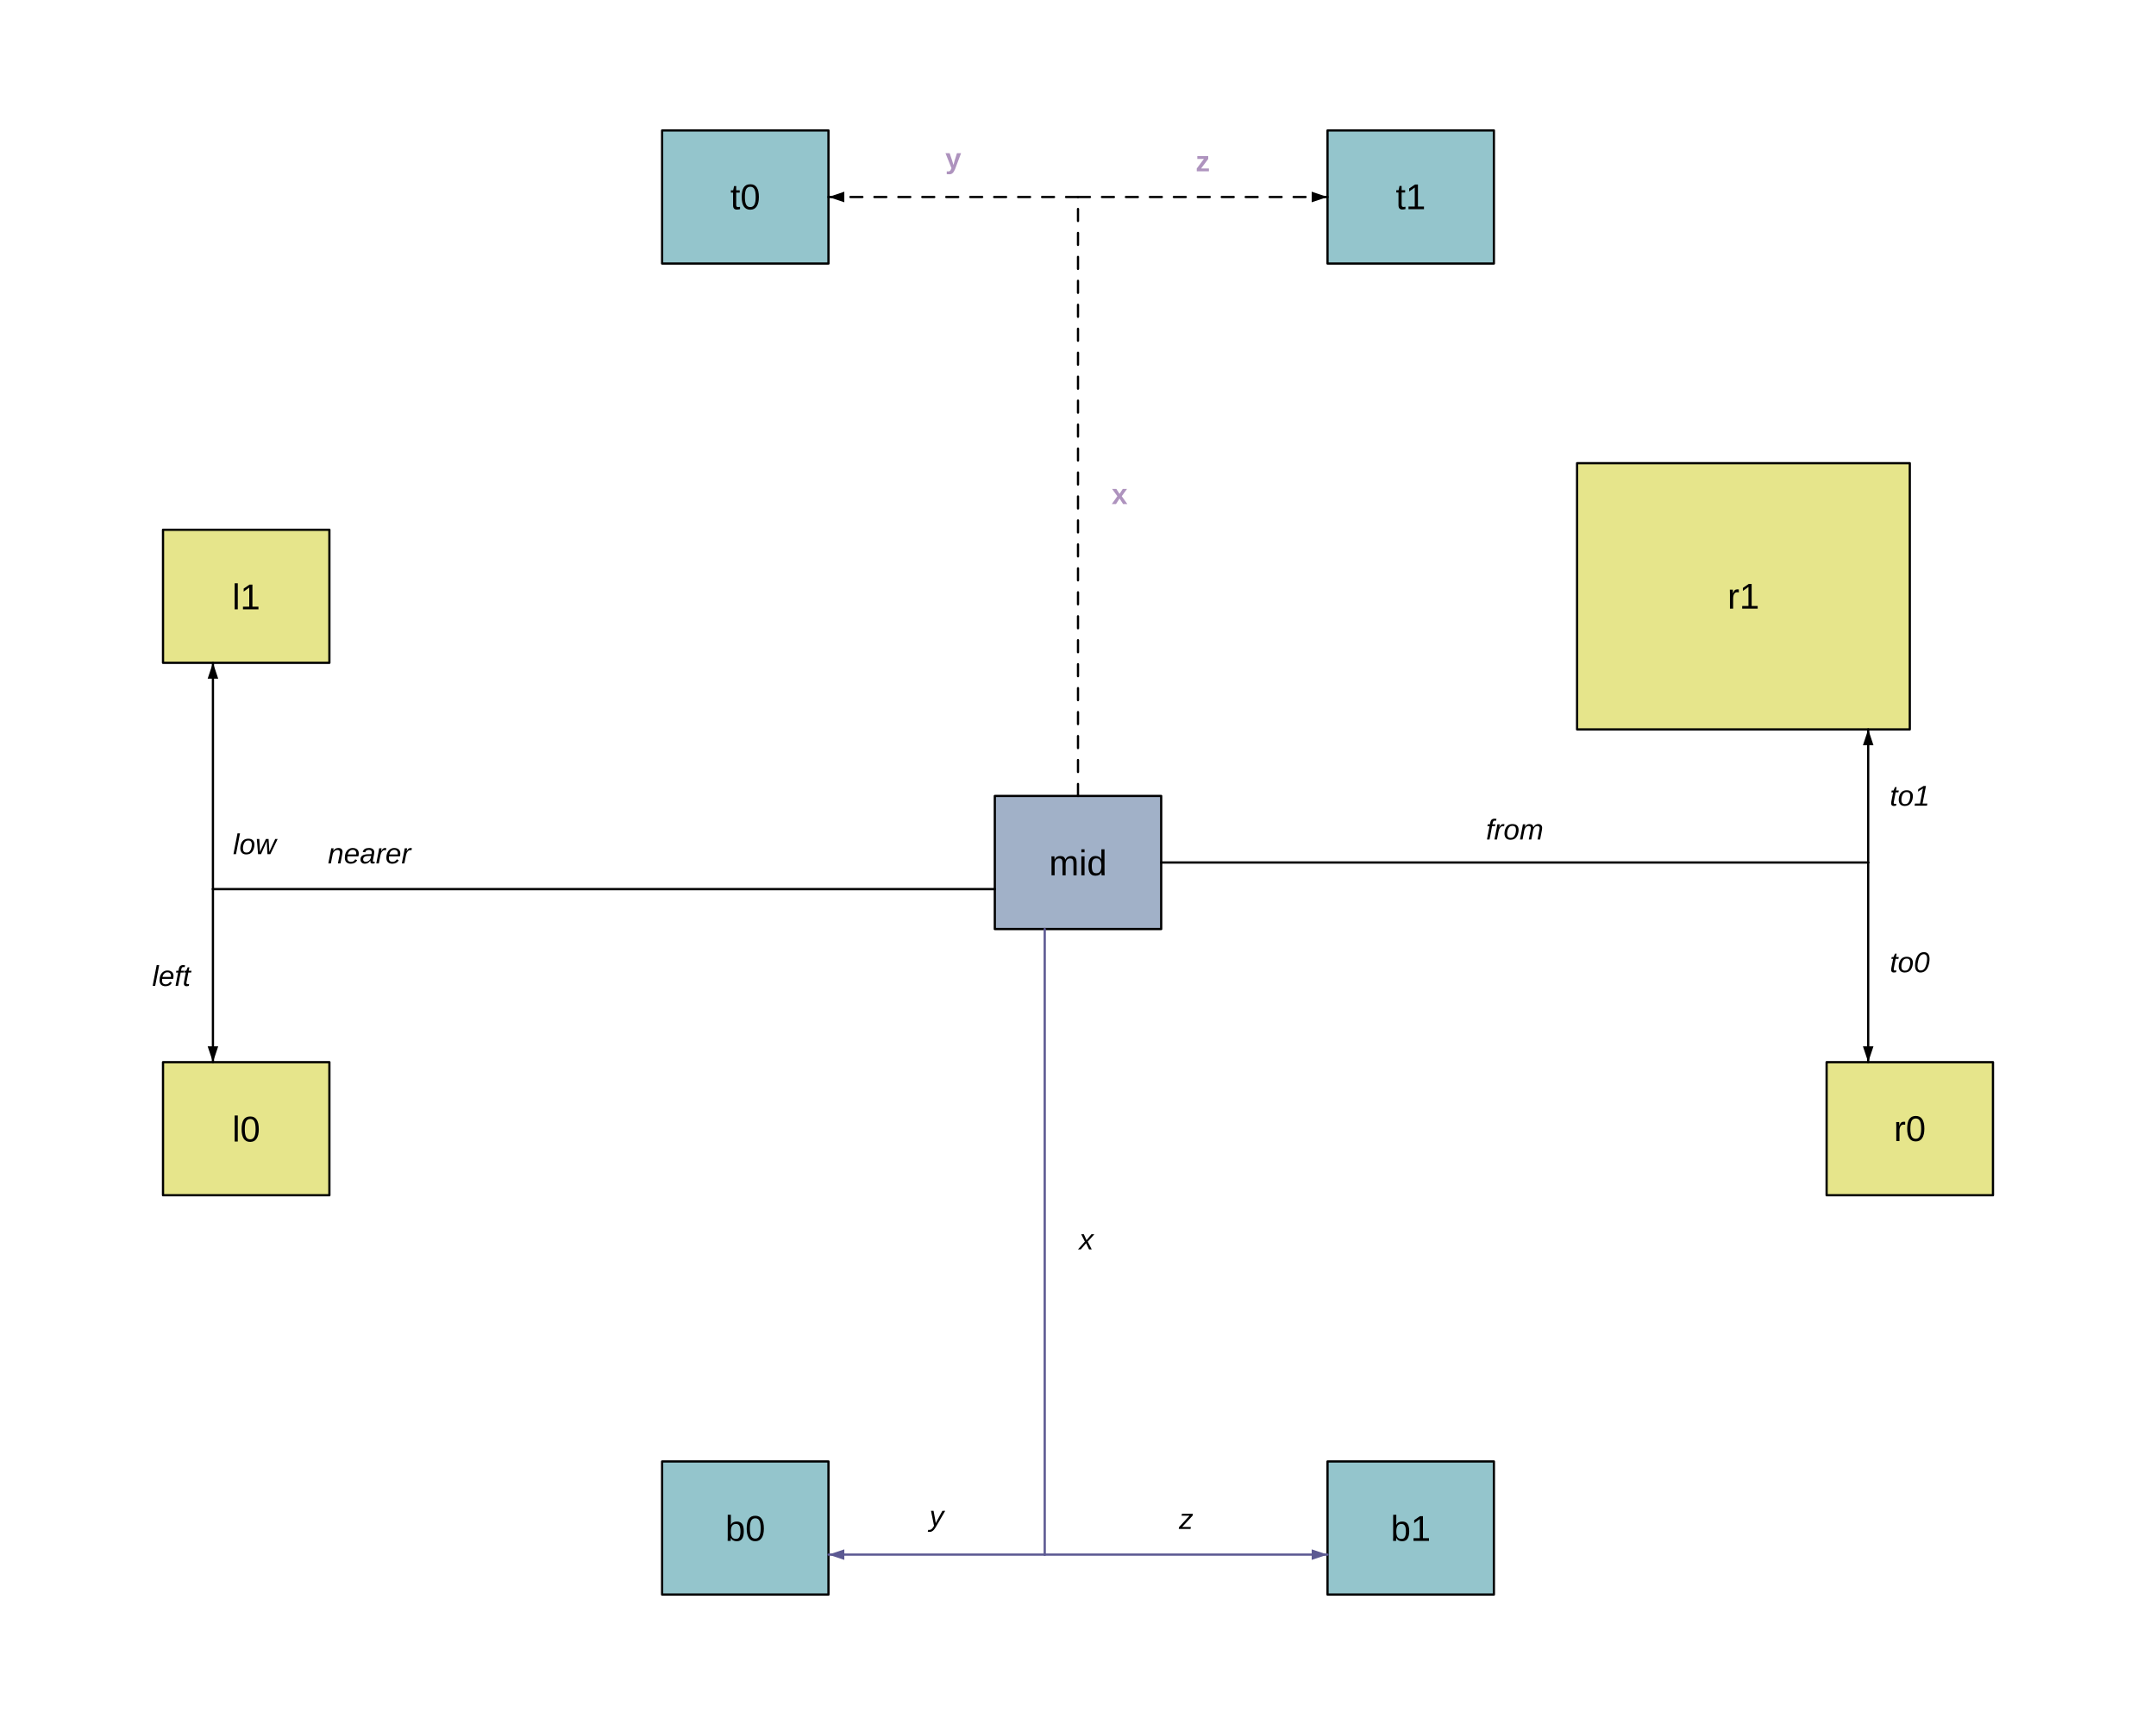
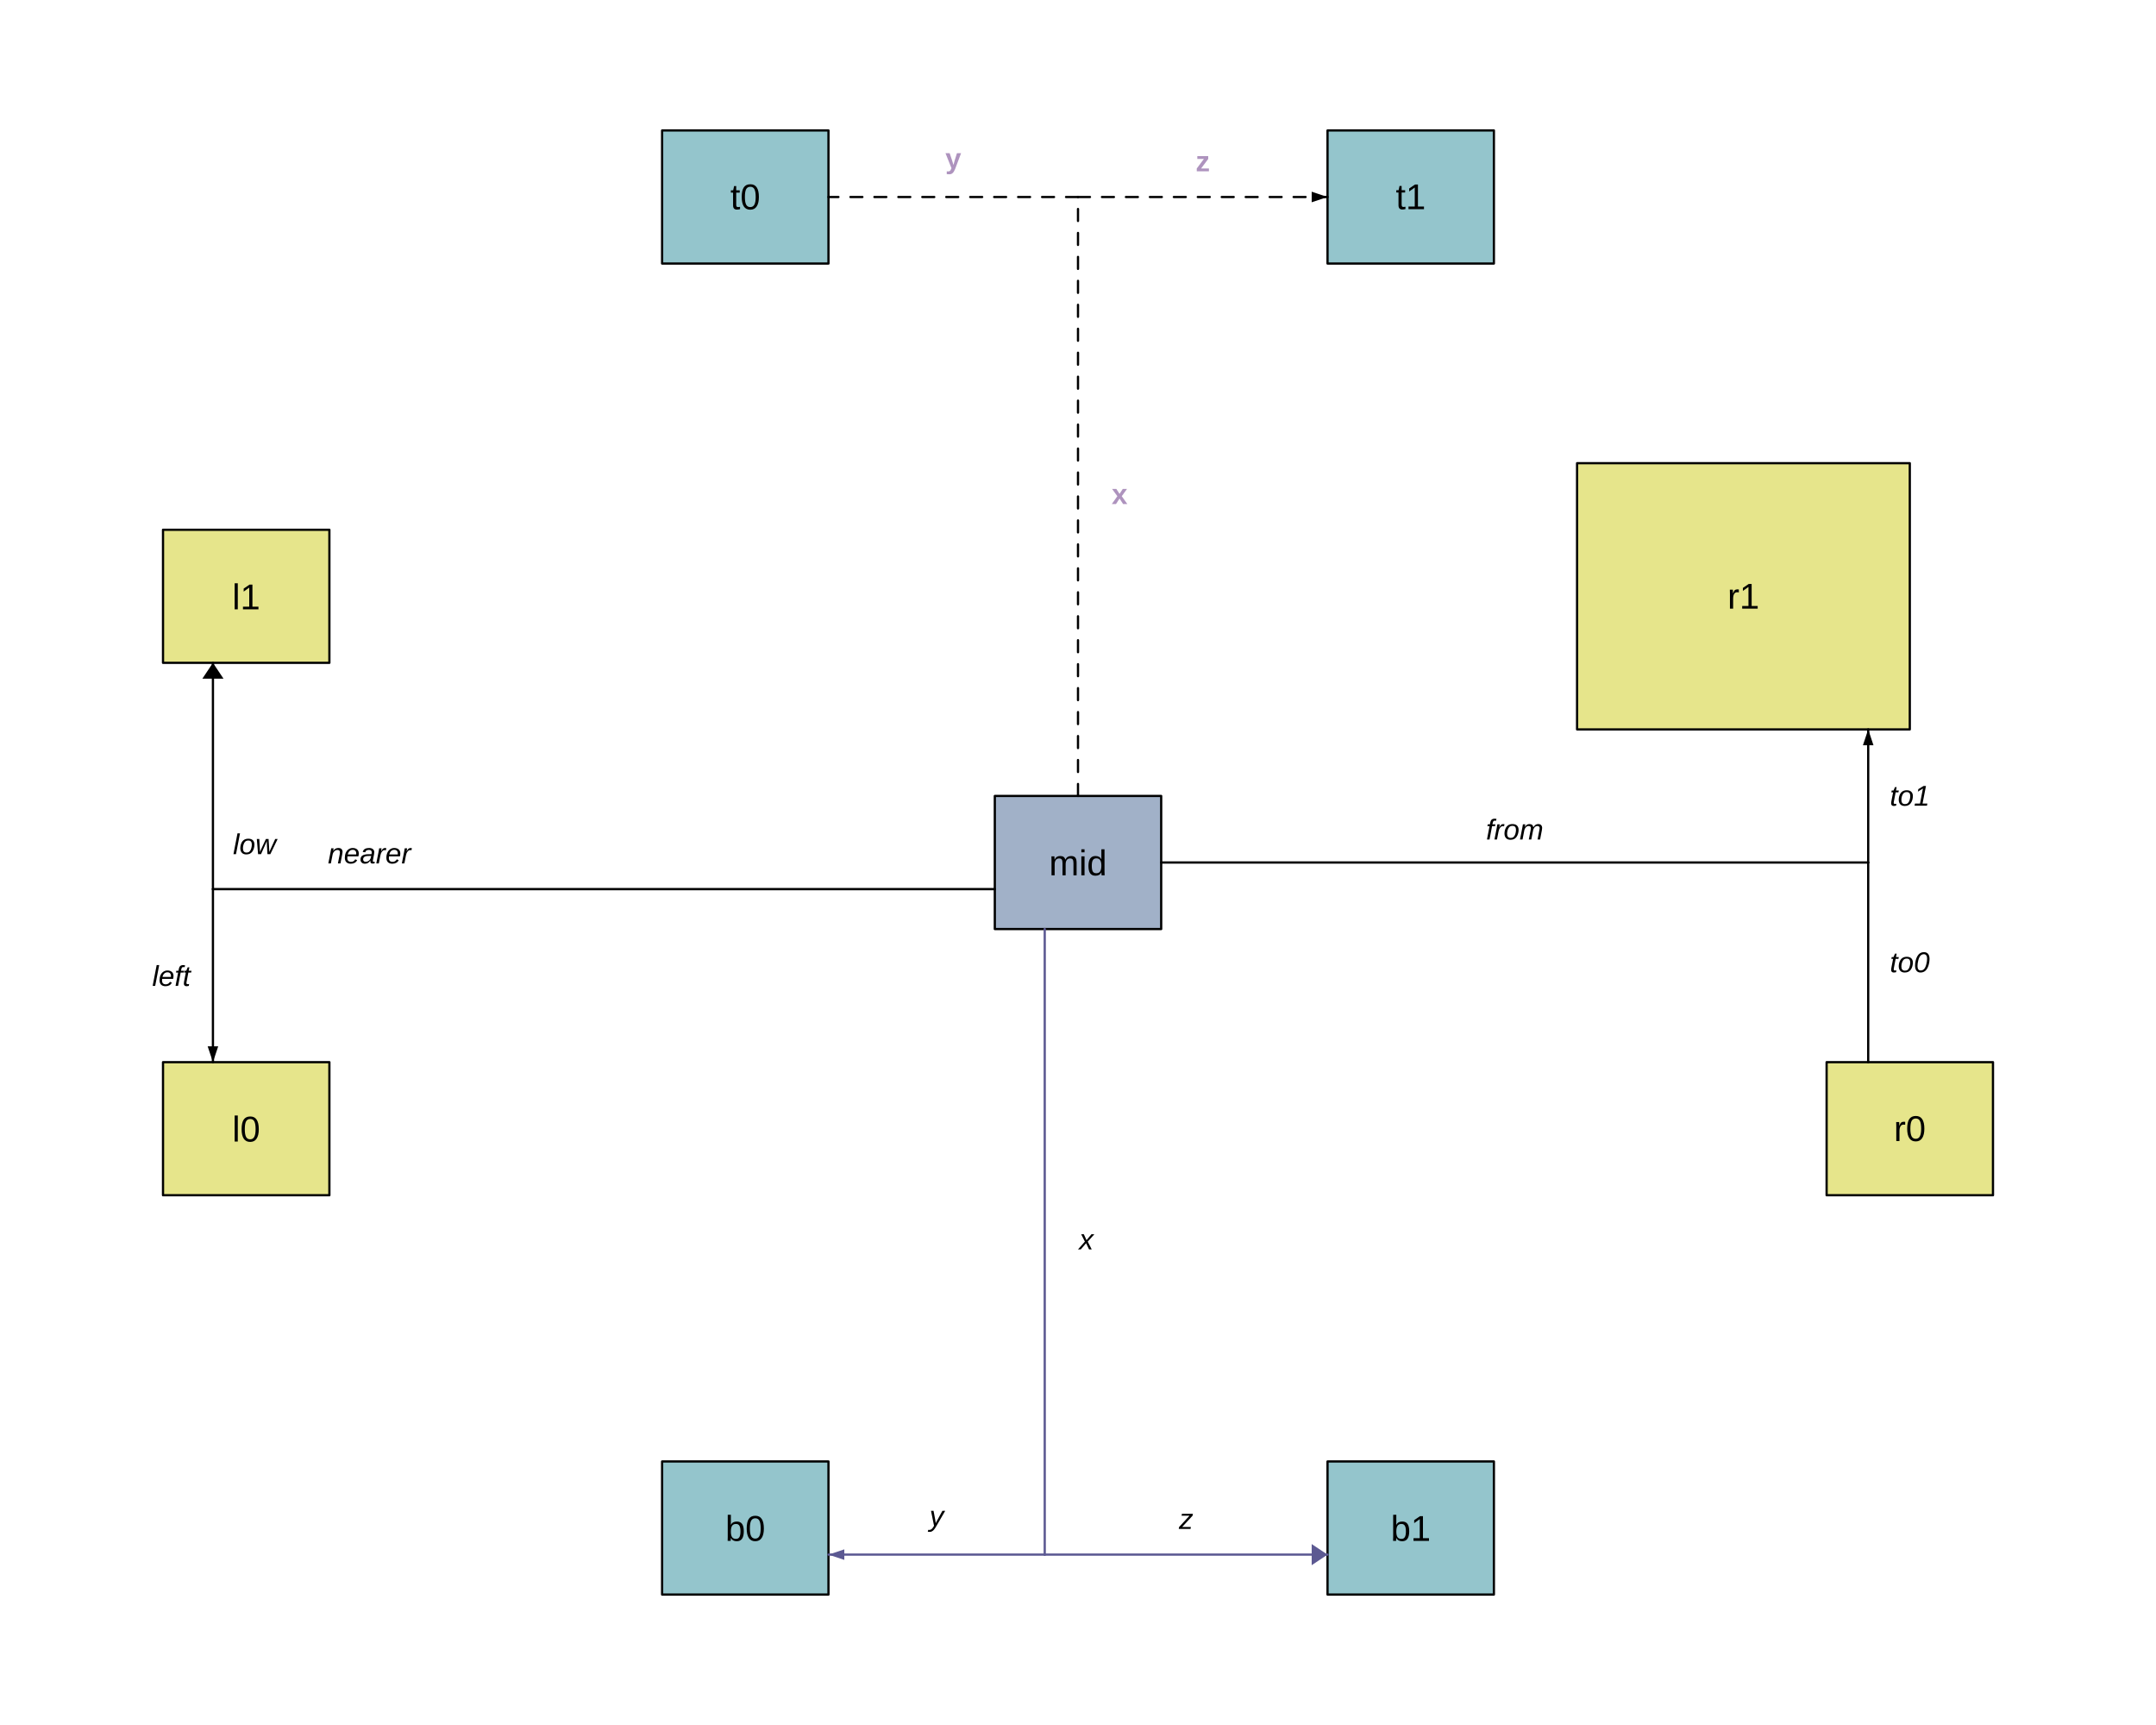
<svg xmlns="http://www.w3.org/2000/svg" viewBox="0 0 720.00 576.00">
  <defs>
    <style type="text/css">
    line, polyline, polygon, path, rect, circle {
      fill: none;
      stroke: #000000;
      stroke-linecap: round;
      stroke-linejoin: round;
      stroke-miterlimit: 10.00;
    }
  </style>
  </defs>
  <rect width="100%" height="100%" style="stroke: none; fill: #FFFFFF;" />
  <text transform="translate(-2.88,291.34) rotate(-90)" style="font-size: 12.00px; font-family: Liberation Sans;" textLength="6.67px" lengthAdjust="spacingAndGlyphs">0</text>
  <rect x="332.22" y="265.78" width="55.56" height="44.44" style="stroke-width: 0.75; fill: #A1B1C8;" />
  <text x="350.33" y="292.29" style="font-size: 12.00px; font-family: Liberation Sans;" textLength="19.34px" lengthAdjust="spacingAndGlyphs">mid</text>
  <rect x="526.67" y="154.67" width="111.11" height="88.89" style="stroke-width: 0.75; fill: #E6E58B;" />
  <text x="576.89" y="203.24" style="font-size: 12.00px; font-family: Liberation Sans;" textLength="10.67px" lengthAdjust="spacingAndGlyphs">r1</text>
  <rect x="610.00" y="354.67" width="55.56" height="44.44" style="stroke-width: 0.75; fill: #E6E58B;" />
  <text x="632.44" y="381.01" style="font-size: 12.00px; font-family: Liberation Sans;" textLength="10.67px" lengthAdjust="spacingAndGlyphs">r0</text>
  <rect x="54.44" y="176.89" width="55.56" height="44.44" style="stroke-width: 0.75; fill: #E6E58B;" />
  <text x="77.55" y="203.46" style="font-size: 12.00px; font-family: Liberation Sans;" textLength="9.34px" lengthAdjust="spacingAndGlyphs">l1</text>
  <rect x="54.44" y="354.67" width="55.56" height="44.44" style="stroke-width: 0.75; fill: #E6E58B;" />
  <text x="77.55" y="381.18" style="font-size: 12.00px; font-family: Liberation Sans;" textLength="9.34px" lengthAdjust="spacingAndGlyphs">l0</text>
  <rect x="221.11" y="43.56" width="55.56" height="44.44" style="stroke-width: 0.75; fill: #94C5CC;" />
  <text x="243.89" y="69.90" style="font-size: 12.00px; font-family: Liberation Sans;" textLength="10.00px" lengthAdjust="spacingAndGlyphs">t0</text>
  <rect x="443.33" y="43.56" width="55.56" height="44.44" style="stroke-width: 0.75; fill: #94C5CC;" />
  <text x="466.11" y="69.86" style="font-size: 12.00px; font-family: Liberation Sans;" textLength="10.00px" lengthAdjust="spacingAndGlyphs">t1</text>
  <rect x="221.11" y="488.00" width="55.56" height="44.44" style="stroke-width: 0.75; fill: #94C5CC;" />
  <text x="242.22" y="514.51" style="font-size: 12.00px; font-family: Liberation Sans;" textLength="13.34px" lengthAdjust="spacingAndGlyphs">b0</text>
  <rect x="443.33" y="488.00" width="55.56" height="44.44" style="stroke-width: 0.75; fill: #94C5CC;" />
  <text x="464.44" y="514.51" style="font-size: 12.00px; font-family: Liberation Sans;" textLength="13.34px" lengthAdjust="spacingAndGlyphs">b1</text>
  <rect x="623.89" y="288.00" width="0.00" height="0.00" style="stroke-width: 0.75; fill: #CCCCCC;" />
  <line x1="387.78" y1="288.00" x2="623.89" y2="288.00" style="stroke-width: 0.75;" />
  <text x="496.25" y="280.32" style="font-size: 9.60px; font-style: italic; font-family: Liberation Sans;" textLength="19.17px" lengthAdjust="spacingAndGlyphs">from</text>
  <line x1="623.89" y1="288.00" x2="623.89" y2="354.67" style="stroke-width: 0.75;" />
-   <polygon points="622.13,349.38 623.89,354.67 625.65,349.38 " style="stroke-width: 0.00; fill: #000000;" />
  <text x="631.11" y="324.64" style="font-size: 9.60px; font-style: italic; font-family: Liberation Sans;" textLength="13.33px" lengthAdjust="spacingAndGlyphs">to0</text>
  <line x1="623.89" y1="288.00" x2="623.89" y2="243.56" style="stroke-width: 0.75;" />
  <polygon points="625.65,248.85 623.89,243.56 622.13,248.85 " style="stroke-width: 0.00; fill: #000000;" />
  <text x="631.11" y="269.03" style="font-size: 9.60px; font-style: italic; font-family: Liberation Sans;" textLength="13.33px" lengthAdjust="spacingAndGlyphs">to1</text>
  <rect x="71.11" y="296.89" width="0.00" height="0.00" style="stroke-width: 0.75; fill: #CCCCCC;" />
  <line x1="332.22" y1="296.89" x2="71.11" y2="296.89" style="stroke-width: 0.75;" />
  <text x="109.49" y="288.31" style="font-size: 9.60px; font-style: italic; font-family: Liberation Sans;" textLength="27.69px" lengthAdjust="spacingAndGlyphs">nearer</text>
  <line x1="71.11" y1="296.89" x2="71.11" y2="354.67" style="stroke-width: 0.75;" />
  <polygon points="69.35,349.38 71.11,354.67 72.87,349.38 " style="stroke-width: 0.00; fill: #000000;" />
  <text x="50.82" y="329.21" style="font-size: 9.60px; font-style: italic; font-family: Liberation Sans;" textLength="12.80px" lengthAdjust="spacingAndGlyphs">left</text>
  <line x1="71.11" y1="296.89" x2="71.11" y2="221.33" style="stroke-width: 0.75;" />
-   <polygon points="72.87,226.62 71.11,221.33 69.35,226.62 " style="stroke-width: 0.00; fill: #000000;" />
+   <polygon points="74.64,226.62 71.11,221.33 67.58,226.62 " style="stroke-width: 0.00; fill: #000000;" />
  <text x="77.81" y="285.21" style="font-size: 9.60px; font-style: italic; font-family: Liberation Sans;" textLength="14.38px" lengthAdjust="spacingAndGlyphs">low</text>
  <rect x="360.00" y="65.78" width="0.00" height="0.00" style="stroke-width: 0.75; fill: #CCCCCC;" />
  <line x1="360.00" y1="265.78" x2="360.00" y2="65.78" style="stroke-width: 0.75; stroke-dasharray: 4.00,4.00;" />
  <text x="371.22" y="168.31" style="font-size: 9.60px; font-weight: bold; fill: #AE93BE; font-family: Liberation Sans;" textLength="5.33px" lengthAdjust="spacingAndGlyphs">x</text>
  <line x1="360.00" y1="65.78" x2="276.67" y2="65.78" style="stroke-width: 0.75; stroke-dasharray: 4.00,4.00;" />
-   <polygon points="281.96,64.01 276.67,65.78 281.96,67.54 " style="stroke-width: 0.00; fill: #000000;" />
  <text x="315.67" y="56.21" style="font-size: 9.60px; font-weight: bold; fill: #AE93BE; font-family: Liberation Sans;" textLength="5.33px" lengthAdjust="spacingAndGlyphs">y</text>
  <line x1="360.00" y1="65.78" x2="443.33" y2="65.78" style="stroke-width: 0.75; stroke-dasharray: 4.00,4.00;" />
  <polygon points="438.04,67.54 443.33,65.78 438.04,64.01 " style="stroke-width: 0.00; fill: #000000;" />
  <text x="399.27" y="57.20" style="font-size: 9.60px; font-weight: bold; fill: #AE93BE; font-family: Liberation Sans;" textLength="4.80px" lengthAdjust="spacingAndGlyphs">z</text>
  <rect x="348.89" y="519.11" width="0.00" height="0.00" style="stroke-width: 0.75; fill: #CCCCCC;" />
  <line x1="348.89" y1="310.22" x2="348.89" y2="519.11" style="stroke-width: 0.75; stroke: #5C5992;" />
  <text x="360.38" y="417.20" style="font-size: 9.60px; font-style: italic; font-family: Liberation Sans;" textLength="4.80px" lengthAdjust="spacingAndGlyphs">x</text>
  <line x1="348.89" y1="519.11" x2="276.67" y2="519.11" style="stroke-width: 0.75; stroke: #5C5992;" />
  <polygon points="281.96,517.35 276.67,519.11 281.96,520.87 " style="stroke-width: 0.00; stroke: #5C5992; fill: #5C5992;" />
  <text x="310.38" y="509.54" style="font-size: 9.60px; font-style: italic; font-family: Liberation Sans;" textLength="4.80px" lengthAdjust="spacingAndGlyphs">y</text>
  <line x1="348.89" y1="519.11" x2="443.33" y2="519.11" style="stroke-width: 0.75; stroke: #5C5992;" />
-   <polygon points="438.04,520.87 443.33,519.11 438.04,517.35 " style="stroke-width: 0.00; stroke: #5C5992; fill: #5C5992;" />
+   <polygon points="438.04,522.64 443.33,519.11 438.04,515.58 " style="stroke-width: 0.00; stroke: #5C5992; fill: #5C5992;" />
  <text x="393.71" y="510.53" style="font-size: 9.60px; font-style: italic; font-family: Liberation Sans;" textLength="4.80px" lengthAdjust="spacingAndGlyphs">z</text>
</svg>
